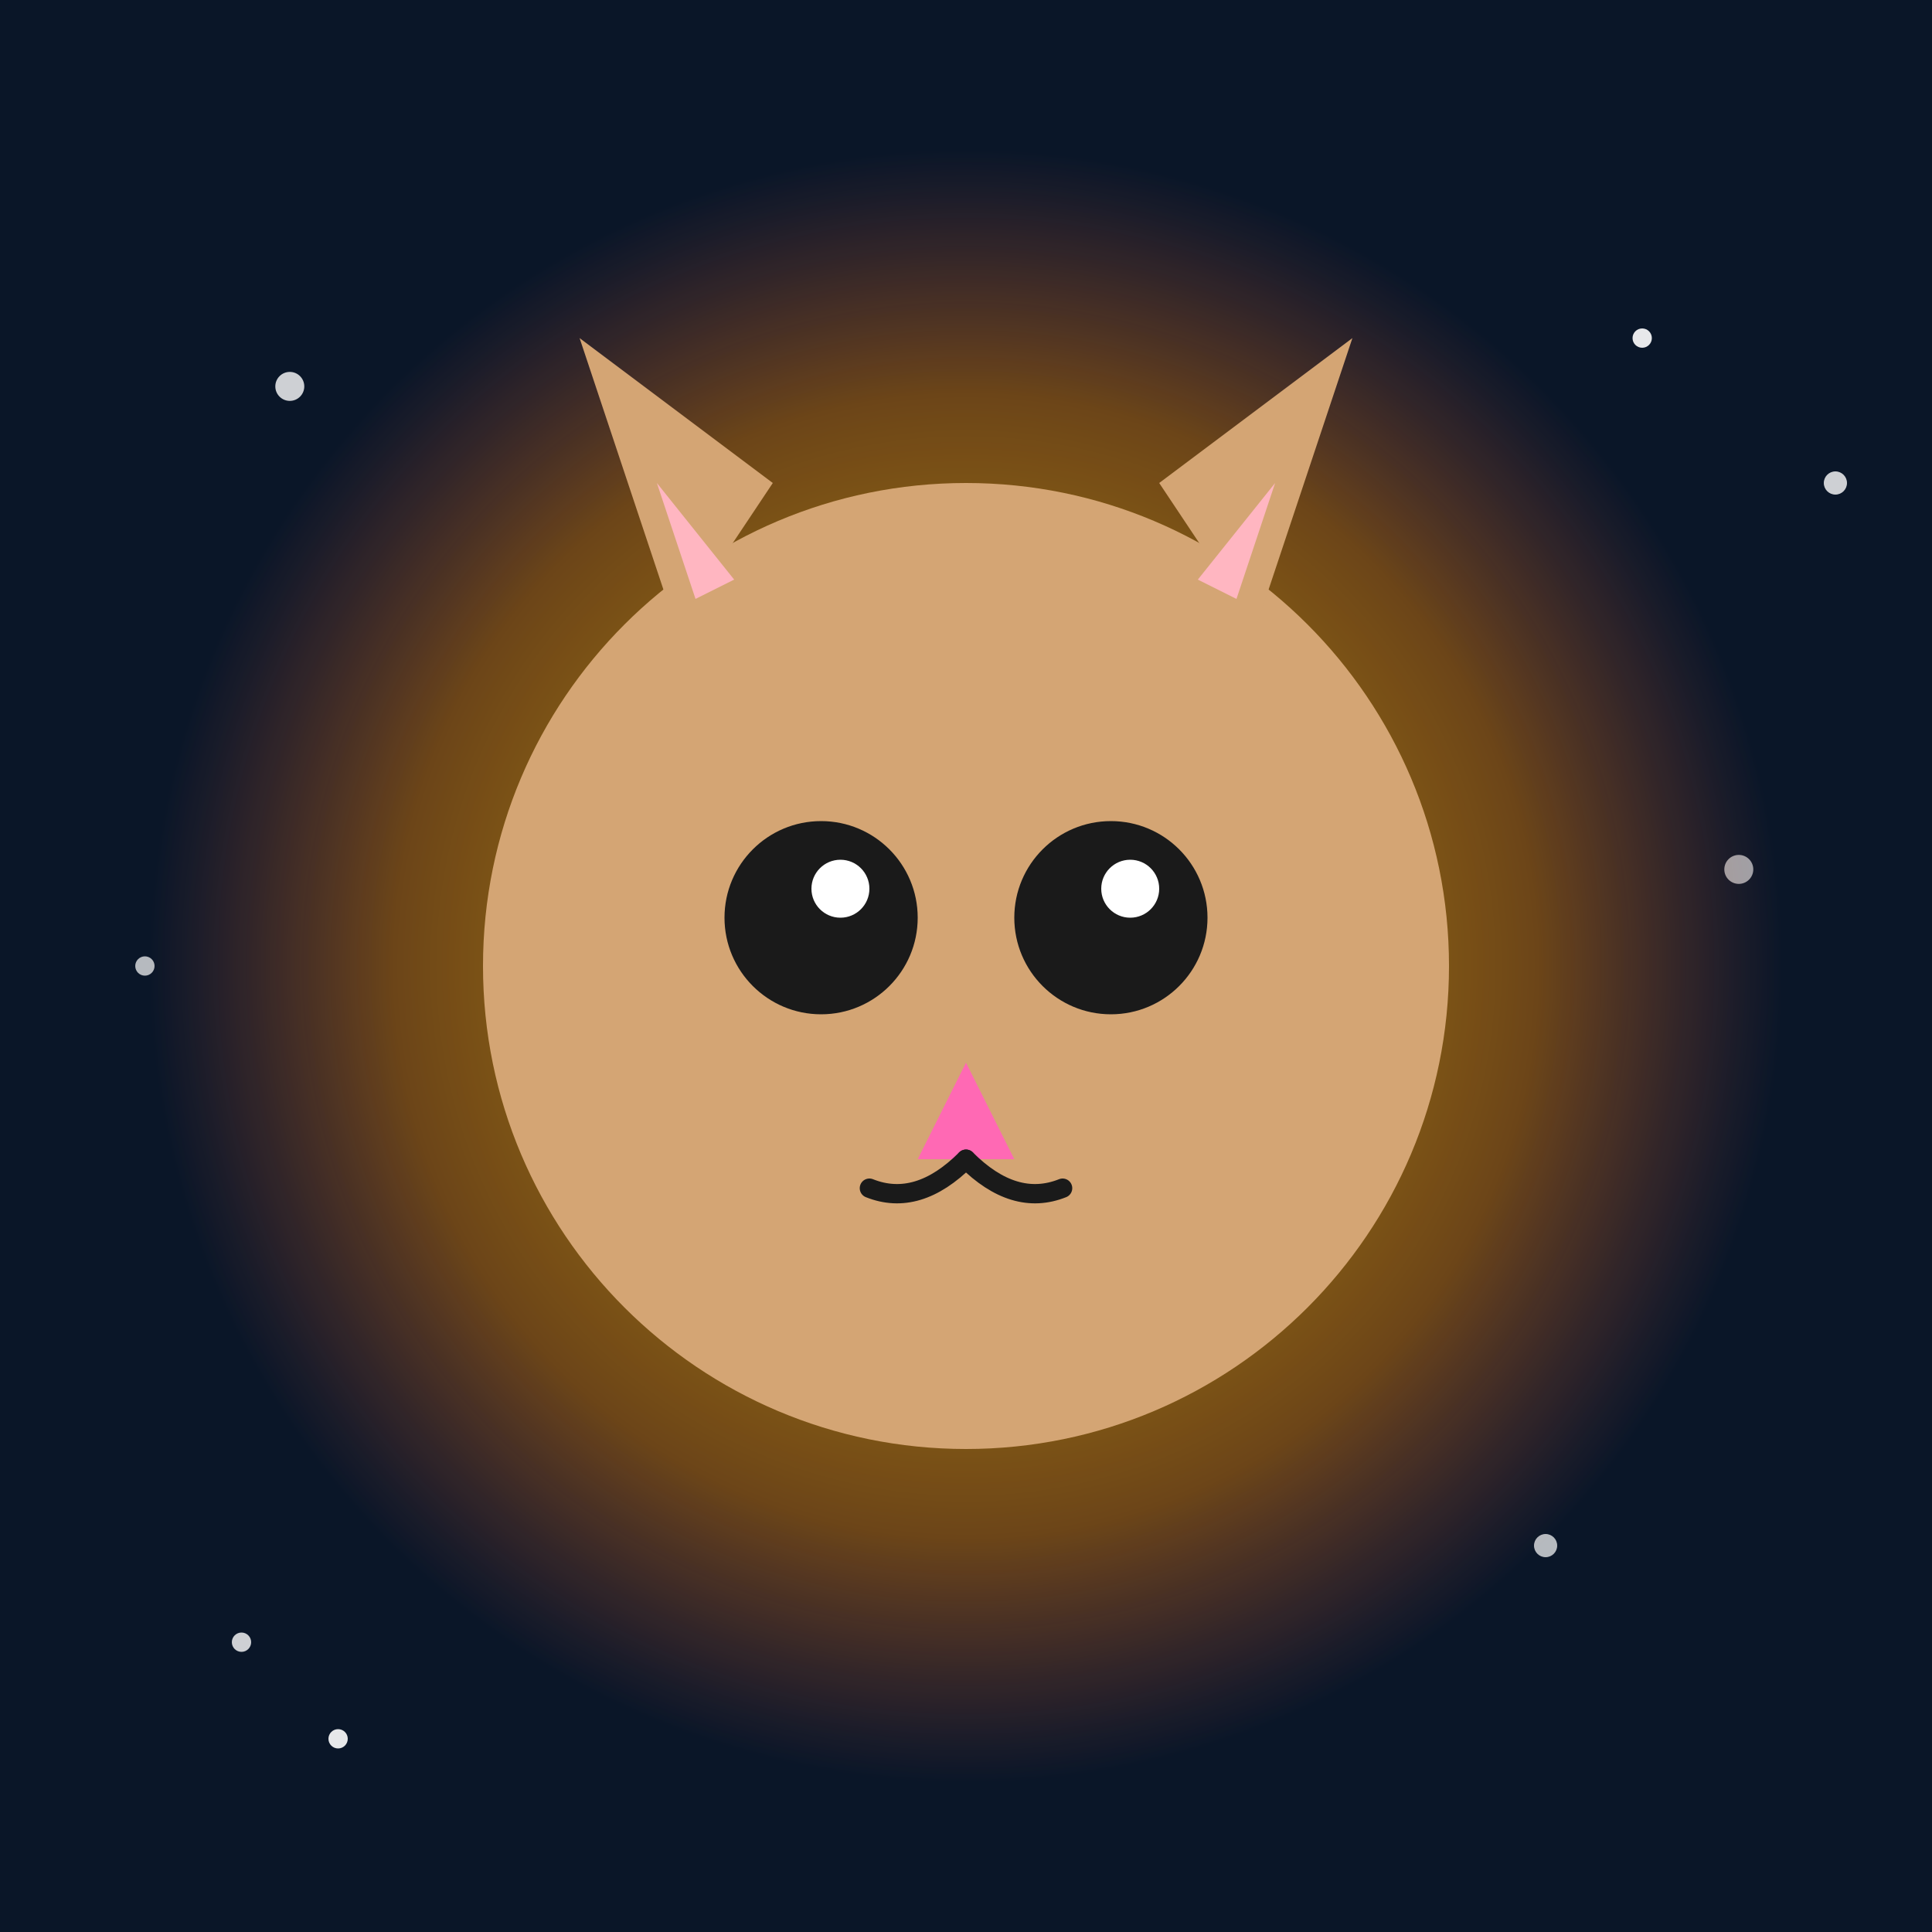
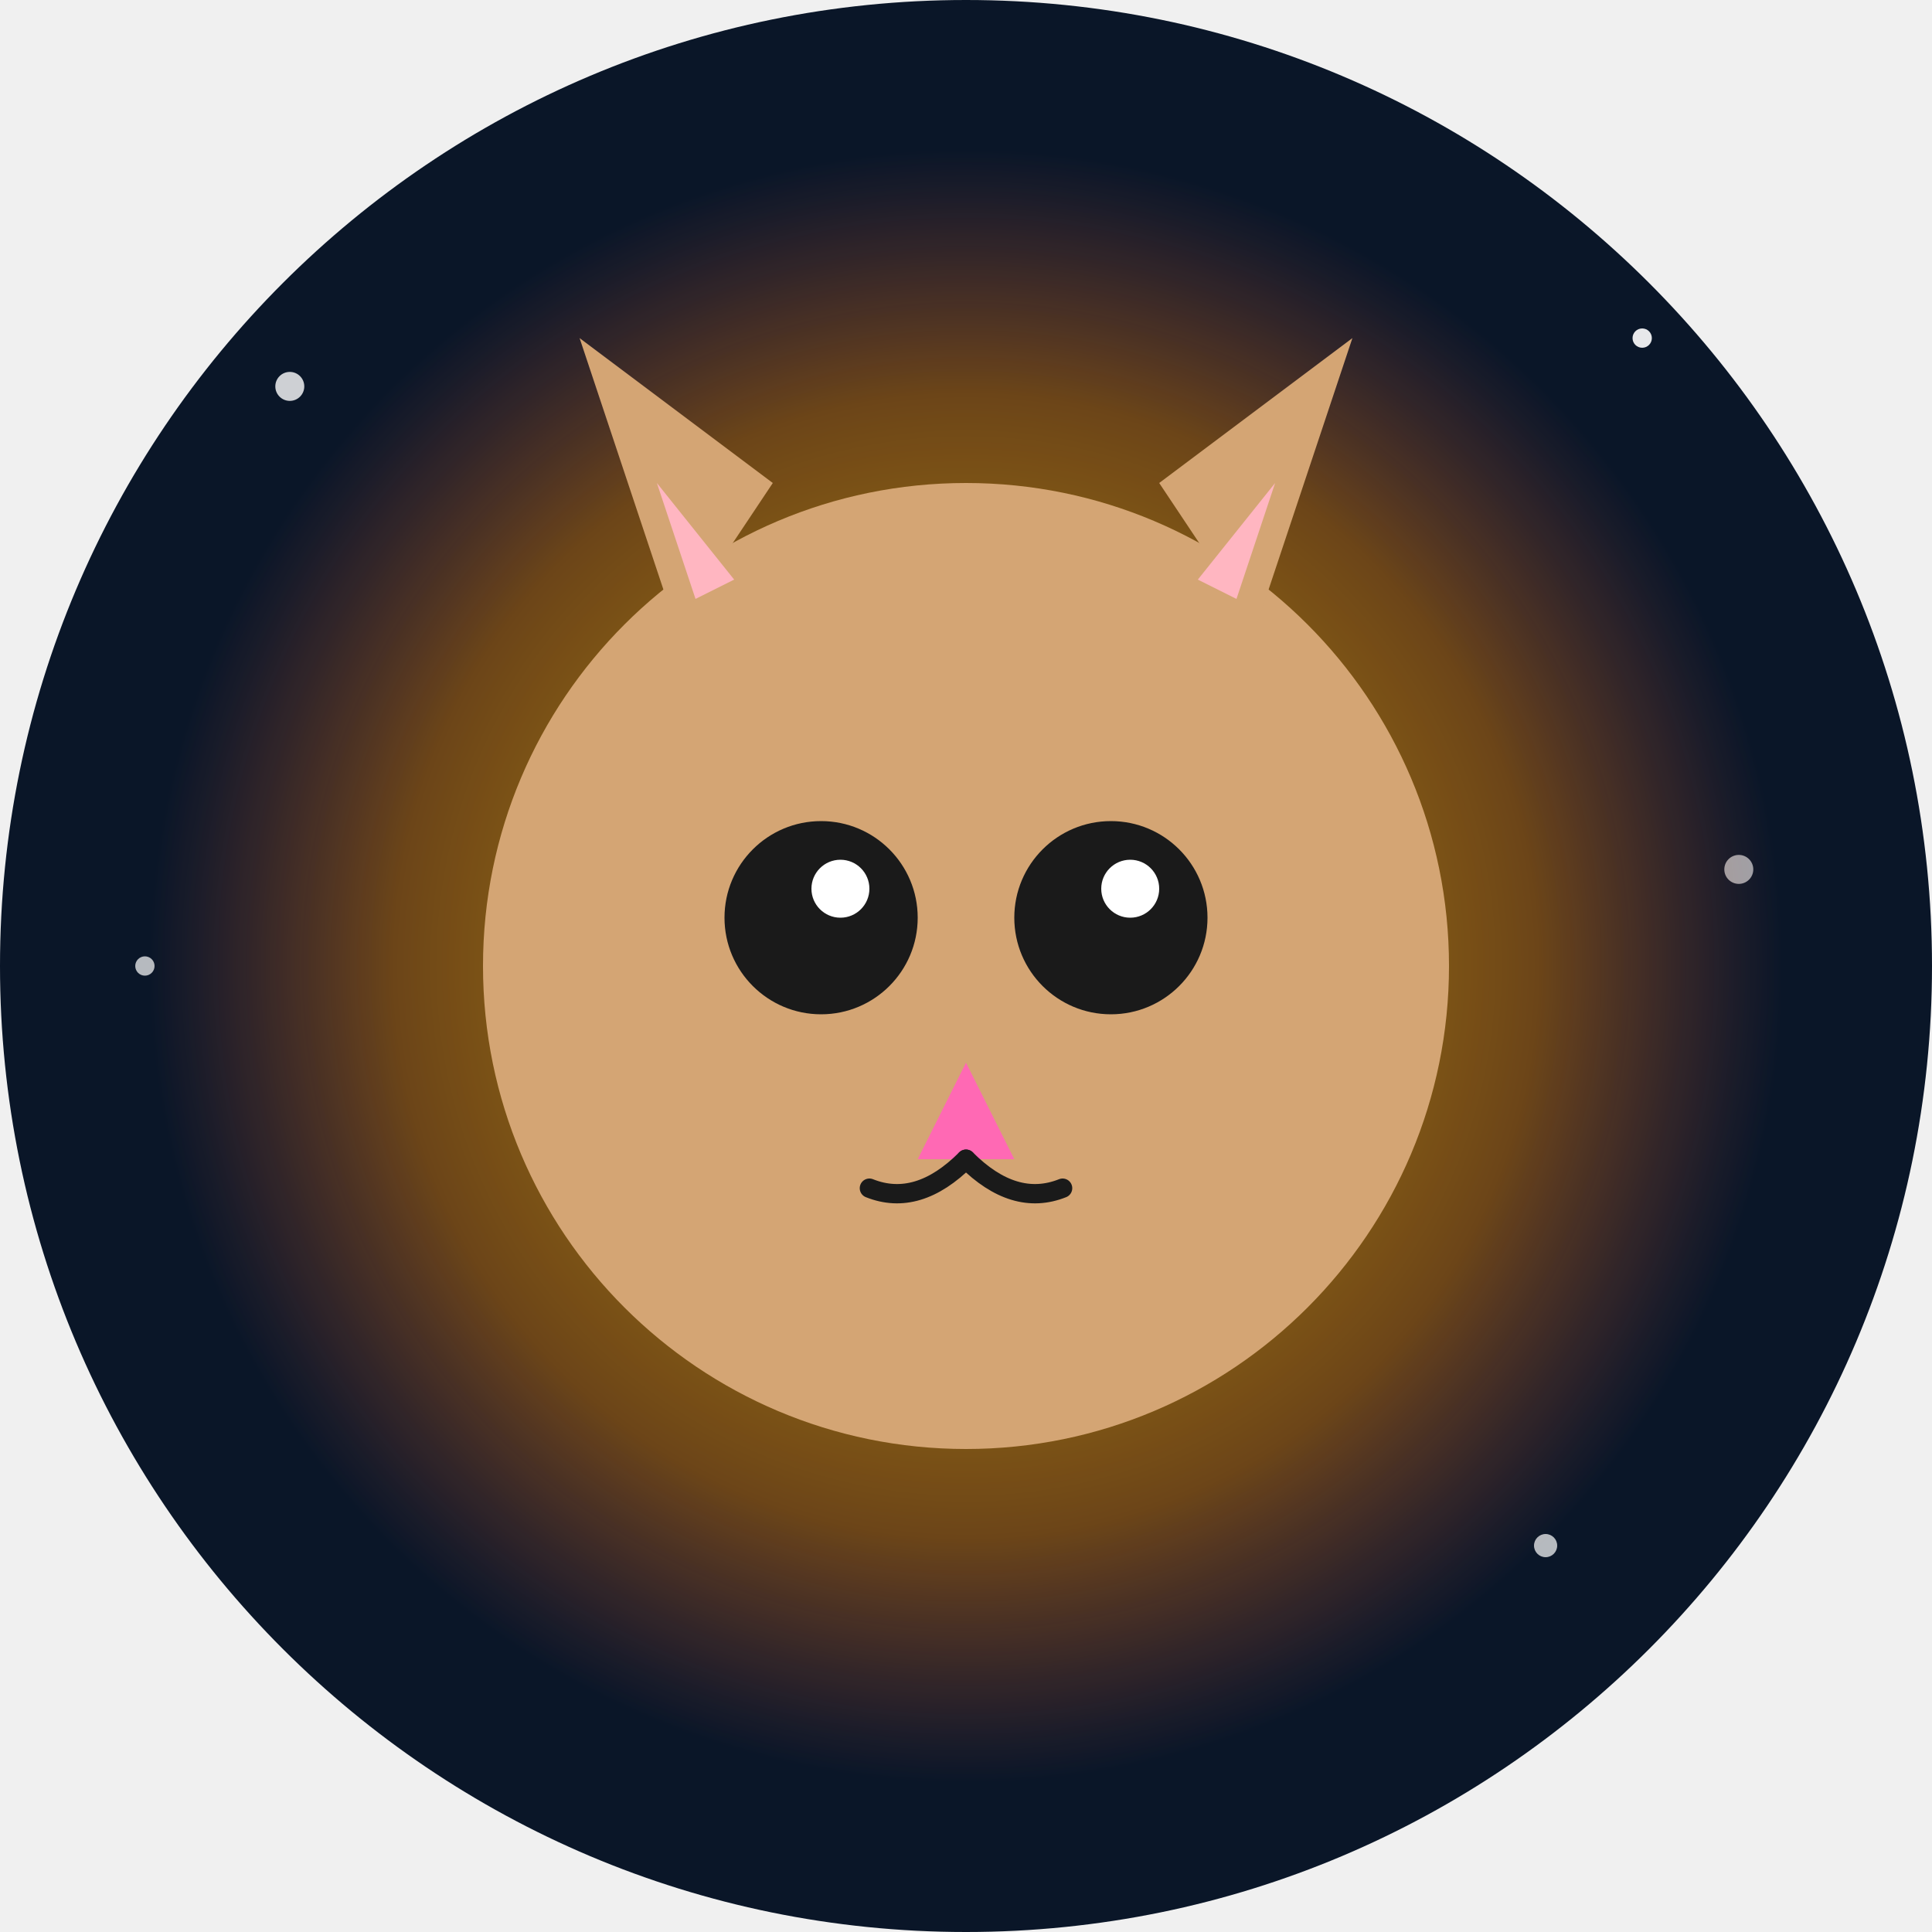
<svg xmlns="http://www.w3.org/2000/svg" viewBox="0 0 200 200">
-   <rect width="200" height="200" fill="#0a1628" />
-   <circle cx="30" cy="40" r="1.5" fill="white" opacity="0.8" />
-   <circle cx="170" cy="35" r="1" fill="white" opacity="0.9" />
-   <circle cx="160" cy="160" r="1.2" fill="white" opacity="0.7" />
-   <circle cx="25" cy="170" r="1" fill="white" opacity="0.8" />
-   <circle cx="180" cy="90" r="1.5" fill="white" opacity="0.6" />
-   <circle cx="15" cy="100" r="1" fill="white" opacity="0.7" />
-   <circle cx="190" cy="50" r="1.2" fill="white" opacity="0.8" />
-   <circle cx="35" cy="180" r="1" fill="white" opacity="0.9" />
  <defs>
+     <clipPath id="circle-mask">
+       <circle cx="100" cy="100" r="100" />
+     </clipPath>
    <radialGradient id="glow" cx="50%" cy="50%" r="50%">
      <stop offset="0%" style="stop-color:#ffd700;stop-opacity:0.8" />
      <stop offset="70%" style="stop-color:#ff8c00;stop-opacity:0.4" />
      <stop offset="100%" style="stop-color:#ff6347;stop-opacity:0" />
    </radialGradient>
  </defs>
-   <circle cx="100" cy="100" r="85" fill="url(#glow)" />
-   <circle cx="100" cy="100" r="50" fill="#d4a574" />
-   <polygon points="70,65 60,35 80,50" fill="#d4a574" />
-   <polygon points="130,65 140,35 120,50" fill="#d4a574" />
-   <polygon points="72,62 68,50 76,60" fill="#ffb6c1" />
-   <polygon points="128,62 132,50 124,60" fill="#ffb6c1" />
-   <circle cx="85" cy="95" r="10" fill="#1a1a1a" />
-   <circle cx="115" cy="95" r="10" fill="#1a1a1a" />
-   <circle cx="87" cy="92" r="3" fill="white" />
-   <circle cx="117" cy="92" r="3" fill="white" />
-   <polygon points="100,110 95,120 105,120" fill="#ff69b4" />
-   <path d="M 100 120 Q 95 125 90 123" stroke="#1a1a1a" stroke-width="2" fill="none" stroke-linecap="round" />
-   <path d="M 100 120 Q 105 125 110 123" stroke="#1a1a1a" stroke-width="2" fill="none" stroke-linecap="round" />
+   <g clip-path="url(#circle-mask)">
+     <rect width="200" height="200" fill="#0a1628" />
+     <circle cx="30" cy="40" r="1.5" fill="white" opacity="0.8" />
+     <circle cx="170" cy="35" r="1" fill="white" opacity="0.9" />
+     <circle cx="160" cy="160" r="1.2" fill="white" opacity="0.7" />
+     <circle cx="25" cy="170" r="1" fill="white" opacity="0.8" />
+     <circle cx="180" cy="90" r="1.5" fill="white" opacity="0.6" />
+     <circle cx="15" cy="100" r="1" fill="white" opacity="0.7" />
+     <circle cx="190" cy="50" r="1.2" fill="white" opacity="0.8" />
+     <circle cx="35" cy="180" r="1" fill="white" opacity="0.9" />
+     <circle cx="100" cy="100" r="85" fill="url(#glow)" />
+     <circle cx="100" cy="100" r="50" fill="#d4a574" />
+     <polygon points="70,65 60,35 80,50" fill="#d4a574" />
+     <polygon points="130,65 140,35 120,50" fill="#d4a574" />
+     <polygon points="72,62 68,50 76,60" fill="#ffb6c1" />
+     <polygon points="128,62 132,50 124,60" fill="#ffb6c1" />
+     <circle cx="85" cy="95" r="10" fill="#1a1a1a" />
+     <circle cx="115" cy="95" r="10" fill="#1a1a1a" />
+     <circle cx="87" cy="92" r="3" fill="white" />
+     <circle cx="117" cy="92" r="3" fill="white" />
+     <polygon points="100,110 95,120 105,120" fill="#ff69b4" />
+     <path d="M 100 120 Q 95 125 90 123" stroke="#1a1a1a" stroke-width="2" fill="none" stroke-linecap="round" />
+     <path d="M 100 120 Q 105 125 110 123" stroke="#1a1a1a" stroke-width="2" fill="none" stroke-linecap="round" />
+   </g>
</svg>
